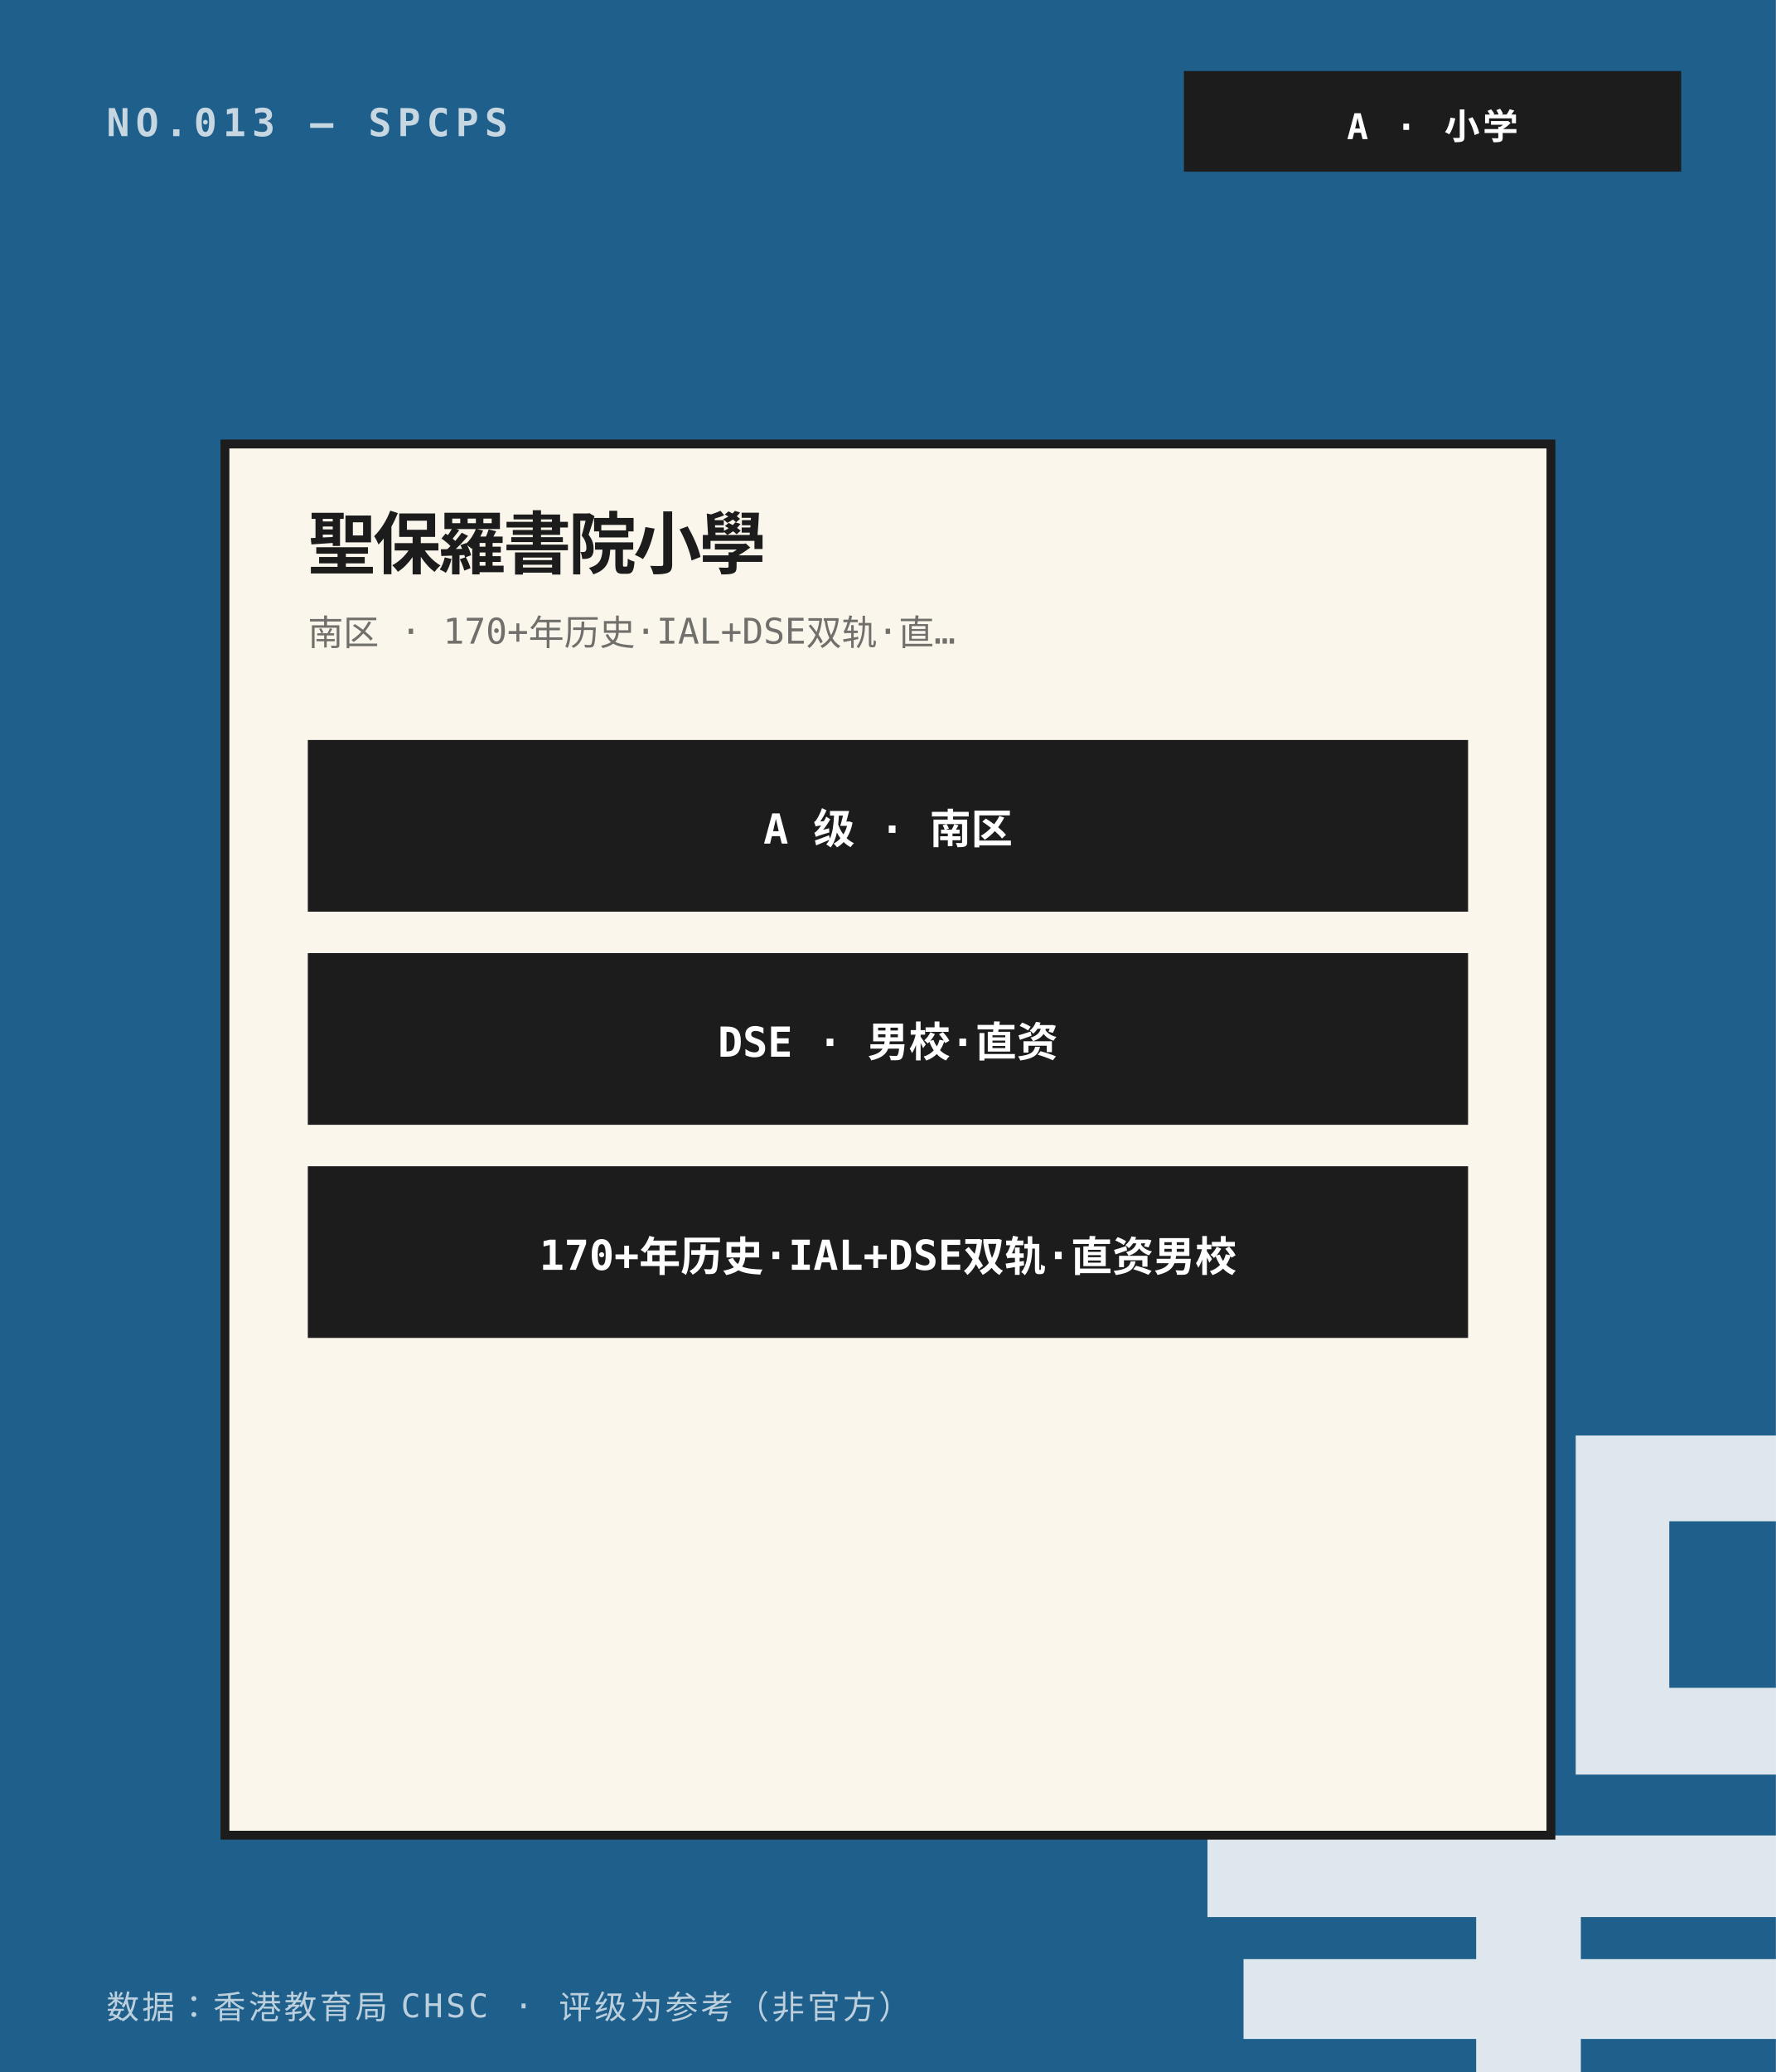
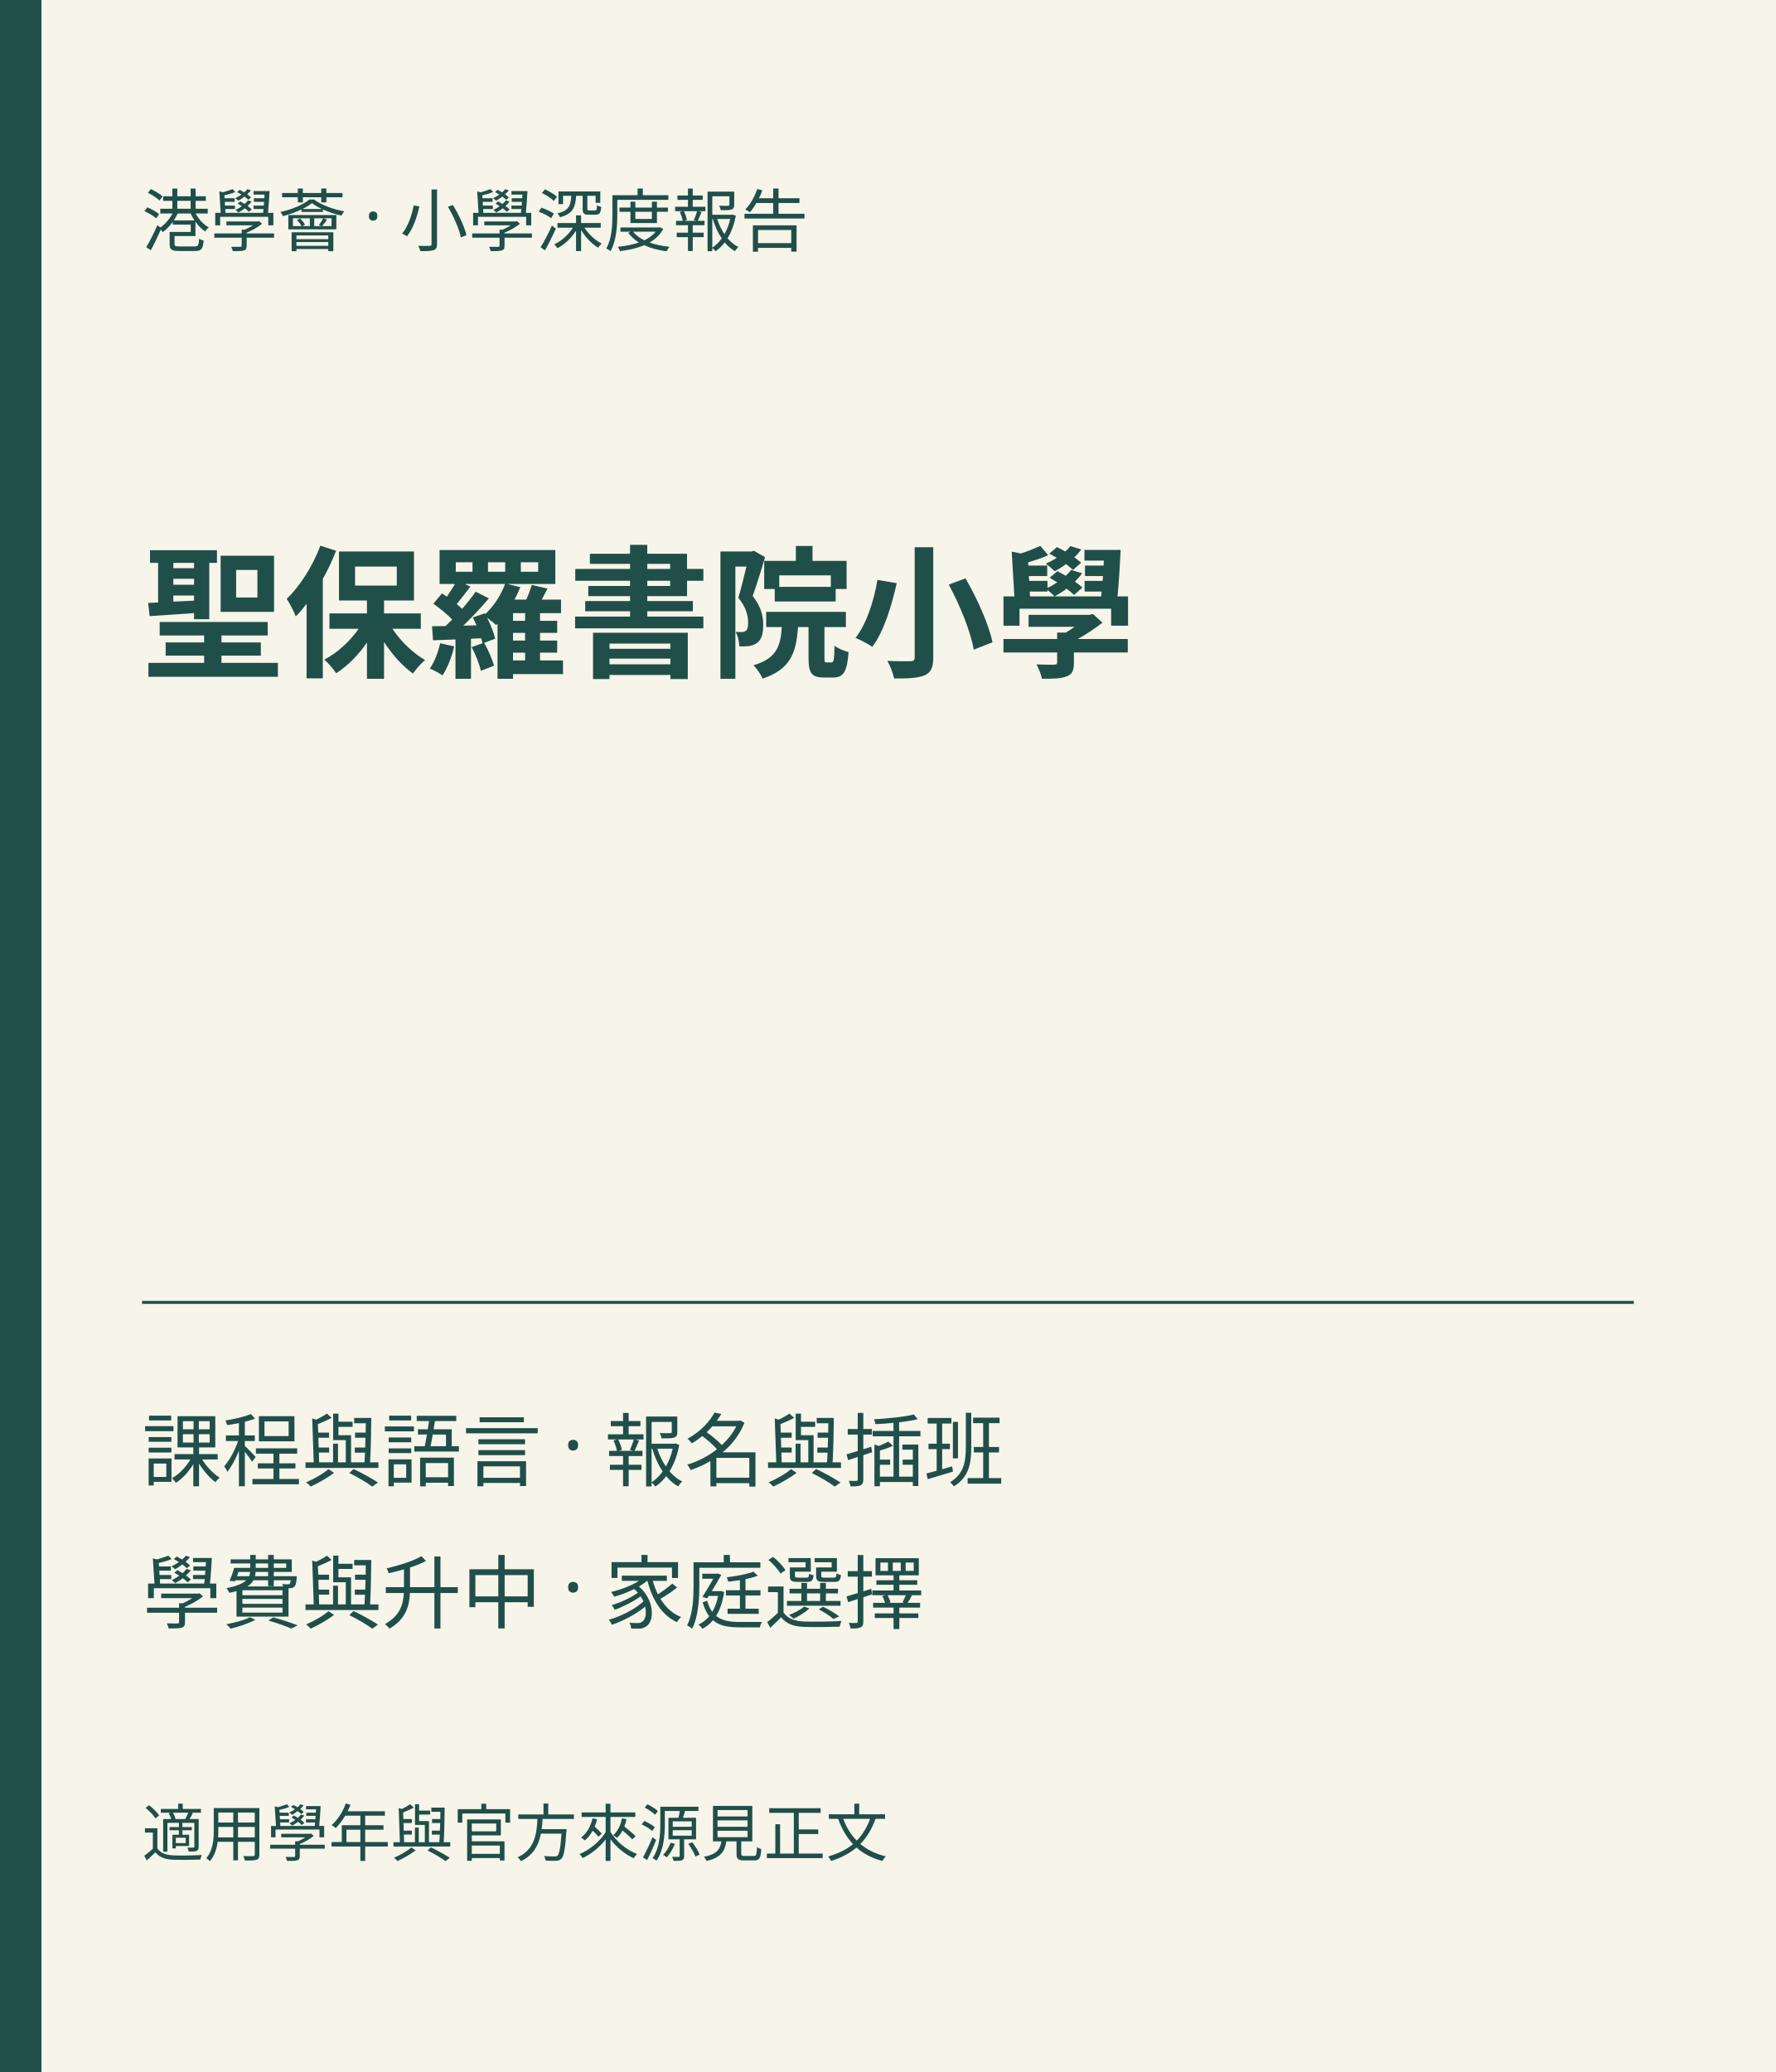
- <svg xmlns="http://www.w3.org/2000/svg" width="600" height="700" viewBox="0 0 600 700">
-   <rect width="600" height="700" fill="#1F5F8C" />
-   <rect x="400" y="24" width="168" height="34" fill="#1C1C1C" />
-   <text x="484" y="47" text-anchor="middle" font-family="ui-monospace, Menlo, monospace" font-size="12" font-weight="800" fill="#FFFFFF" letter-spacing="1">A · 小学</text>
-   <text x="372" y="710" font-family="Georgia, 'Times New Roman', serif" font-size="290" font-weight="800" fill="rgba(255,255,255,.85)" letter-spacing="-16">聖</text>
-   <text x="36" y="46" font-family="ui-monospace, Menlo, monospace" font-size="13" font-weight="600" fill="rgba(255,255,255,.75)" letter-spacing="2">NO.013 — SPCPS</text>
-   <rect x="76" y="150" width="448" height="470" fill="#FBF6EC" stroke="#1C1C1C" stroke-width="3" />
-   <text x="104" y="192" font-family="Georgia, 'Times New Roman', serif" font-size="23" font-weight="800" fill="#1C1C1C" letter-spacing="-1">聖保羅書院小學</text>
-   <text x="104" y="218" font-family="ui-monospace, Menlo, monospace" font-size="12" fill="rgba(28,28,28,.62)">南区 · 170+年历史·IAL+DSE双轨·直…</text>
-   <rect x="104" y="250" width="392" height="58" fill="#1C1C1C" />
-   <text x="300" y="285" text-anchor="middle" font-family="ui-monospace, Menlo, monospace" font-size="14" font-weight="800" fill="#FFFFFF">A 级 · 南区</text>
-   <rect x="104" y="322" width="392" height="58" fill="#1C1C1C" />
-   <text x="300" y="357" text-anchor="middle" font-family="ui-monospace, Menlo, monospace" font-size="14" font-weight="800" fill="#FFFFFF">DSE · 男校·直资</text>
-   <rect x="104" y="394" width="392" height="58" fill="#1C1C1C" />
-   <text x="300" y="429" text-anchor="middle" font-family="ui-monospace, Menlo, monospace" font-size="14" font-weight="800" fill="#FFFFFF">170+年历史·IAL+DSE双轨·直资男校</text>
-   <text x="36" y="682" font-family="ui-monospace, Menlo, monospace" font-size="11" fill="rgba(255,255,255,.7)" letter-spacing="1">数据：香港教育局 CHSC · 评级为参考（非官方）</text>
+ <svg xmlns="http://www.w3.org/2000/svg" width="600" height="700">
+   <rect width="600" height="700" fill="#f7f4ea" />
+   <rect width="14" height="700" fill="#204f49" />
+   <g font-family="PingFang TC,sans-serif" fill="#204f49">
+     <text x="48" y="83" font-size="23">港學薈 · 小學深度報告</text>
+     <text x="48" y="225" font-size="48" font-weight="700">聖保羅書院小學</text>
+     <path d="M48 440H552" stroke="#204f49" />
+     <text x="48" y="500" font-size="27">課程與語言 · 報名與插班</text>
+     <text x="48" y="548" font-size="27">學費與升中 · 家庭選擇</text>
+     <text x="48" y="627" font-size="21">適用學年與官方來源見正文</text>
+   </g>
</svg>
